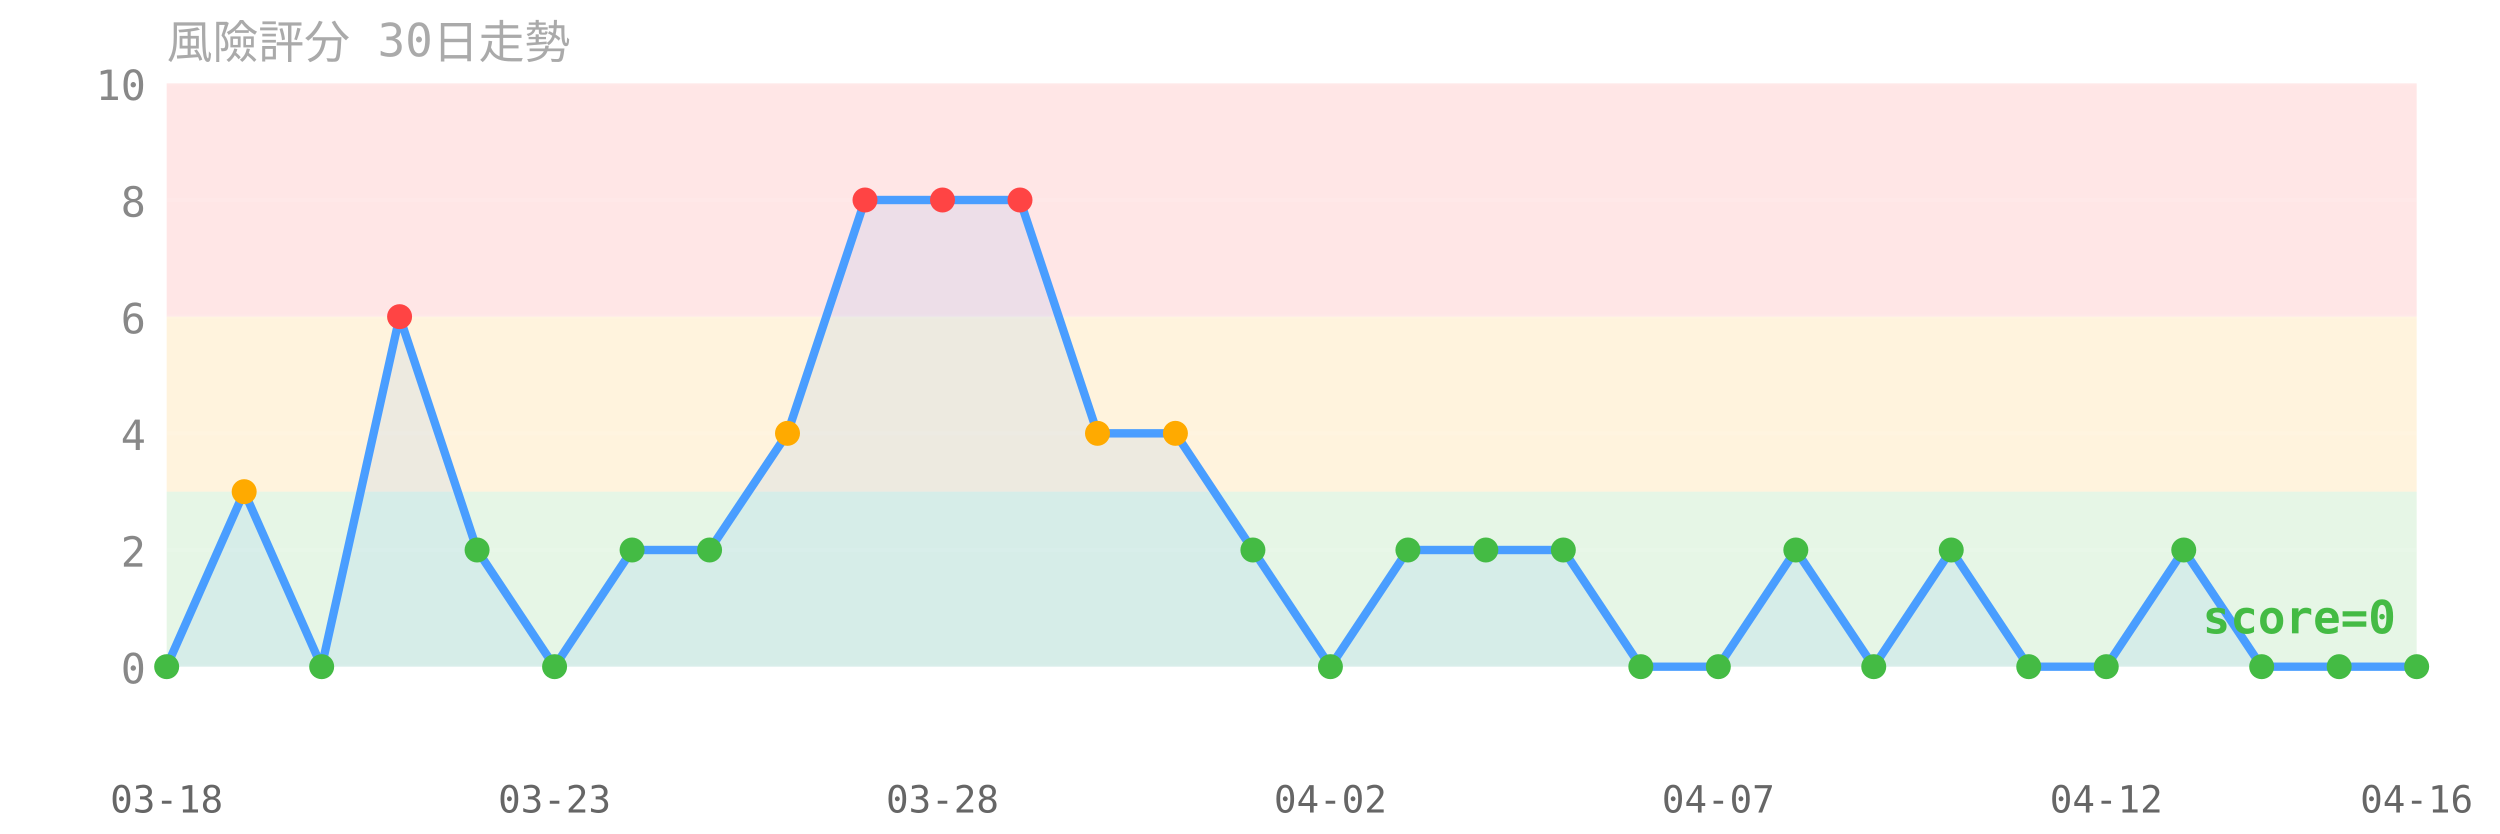
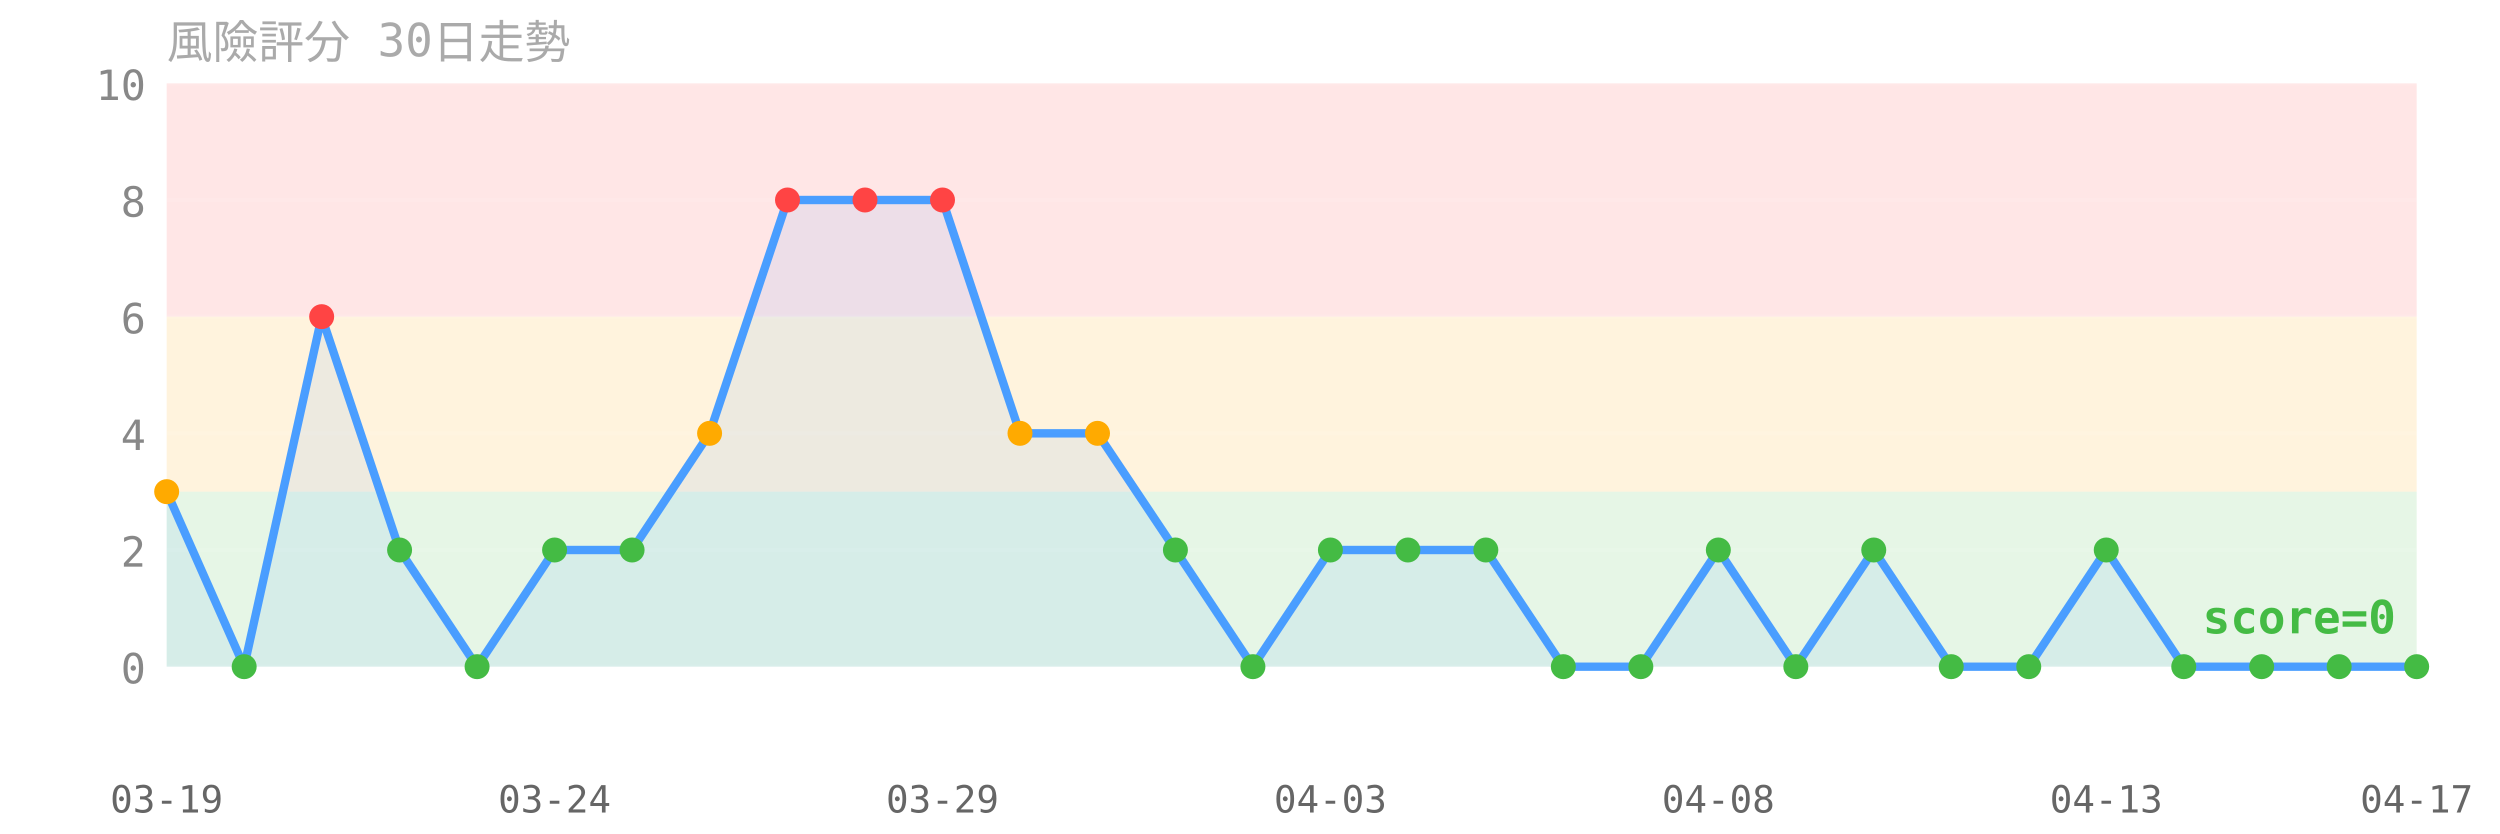
<svg xmlns="http://www.w3.org/2000/svg" width="600" height="200" style="background:#0b0f19;font-family:monospace">
  <rect x="40" y="20.0" width="540" height="56.0" fill="#ff444422" />
  <rect x="40" y="76.0" width="540" height="42.0" fill="#ffaa0022" />
  <rect x="40" y="118.0" width="540" height="42.0" fill="#44bb4422" />
  <line x1="40" y1="160.0" x2="580" y2="160.0" stroke="#ffffff18" stroke-width="1" />
  <text x="35" y="164.0" fill="#888" font-size="10" text-anchor="end">0</text>
  <line x1="40" y1="132.0" x2="580" y2="132.0" stroke="#ffffff18" stroke-width="1" />
  <text x="35" y="136.0" fill="#888" font-size="10" text-anchor="end">2</text>
  <line x1="40" y1="104.0" x2="580" y2="104.0" stroke="#ffffff18" stroke-width="1" />
  <text x="35" y="108.0" fill="#888" font-size="10" text-anchor="end">4</text>
  <line x1="40" y1="76.0" x2="580" y2="76.0" stroke="#ffffff18" stroke-width="1" />
  <text x="35" y="80.0" fill="#888" font-size="10" text-anchor="end">6</text>
  <line x1="40" y1="48.0" x2="580" y2="48.0" stroke="#ffffff18" stroke-width="1" />
  <text x="35" y="52.0" fill="#888" font-size="10" text-anchor="end">8</text>
  <line x1="40" y1="20.0" x2="580" y2="20.0" stroke="#ffffff18" stroke-width="1" />
  <text x="35" y="24.0" fill="#888" font-size="10" text-anchor="end">10</text>
-   <polyline points="40.0,160.0 58.6,118.0 77.2,160.0 95.9,76.0 114.5,132.0 133.1,160.0 151.7,132.0 170.3,132.0 189.0,104.0 207.6,48.0 226.2,48.0 244.8,48.0 263.4,104.0 282.1,104.0 300.7,132.0 319.3,160.0 337.9,132.0 356.6,132.0 375.2,132.0 393.8,160.0 412.4,160.0 431.0,132.0 449.7,160.0 468.3,132.0 486.9,160.0 505.5,160.0 524.1,132.0 542.8,160.0 561.4,160.0 580.0,160.0" fill="none" stroke="#4a9eff" stroke-width="2" stroke-linejoin="round" />
-   <polygon points="40.0,160.0 40.0,160.0 58.6,118.0 77.2,160.0 95.9,76.0 114.5,132.0 133.1,160.0 151.7,132.0 170.3,132.0 189.0,104.0 207.6,48.0 226.2,48.0 244.8,48.0 263.4,104.0 282.1,104.0 300.7,132.0 319.3,160.0 337.9,132.0 356.6,132.0 375.2,132.0 393.8,160.0 412.4,160.0 431.0,132.0 449.7,160.0 468.3,132.0 486.9,160.0 505.5,160.0 524.1,132.0 542.8,160.0 561.4,160.0 580.0,160.0 580.0,160.0" fill="#4a9eff18" />
-   <circle cx="40.0" cy="160.0" r="3" fill="#44bb44" />
-   <circle cx="58.6" cy="118.0" r="3" fill="#ffaa00" />
-   <circle cx="77.2" cy="160.0" r="3" fill="#44bb44" />
-   <circle cx="95.9" cy="76.0" r="3" fill="#ff4444" />
-   <circle cx="114.5" cy="132.0" r="3" fill="#44bb44" />
-   <circle cx="133.1" cy="160.0" r="3" fill="#44bb44" />
+   <polyline points="40.0,118.0 58.6,160.0 77.2,76.0 95.9,132.0 114.5,160.0 133.1,132.0 151.7,132.0 170.3,104.0 189.0,48.0 207.6,48.0 226.2,48.0 244.8,104.0 263.4,104.0 282.1,132.0 300.7,160.0 319.3,132.0 337.9,132.0 356.6,132.0 375.2,160.0 393.8,160.0 412.4,132.0 431.0,160.0 449.7,132.0 468.3,160.0 486.9,160.0 505.5,132.0 524.1,160.0 542.8,160.0 561.4,160.0 580.0,160.0" fill="none" stroke="#4a9eff" stroke-width="2" stroke-linejoin="round" />
+   <polygon points="40.0,160.0 40.0,118.0 58.6,160.0 77.2,76.0 95.9,132.0 114.5,160.0 133.1,132.0 151.7,132.0 170.3,104.0 189.0,48.0 207.6,48.0 226.2,48.0 244.8,104.0 263.4,104.0 282.1,132.0 300.7,160.0 319.3,132.0 337.9,132.0 356.6,132.0 375.2,160.0 393.8,160.0 412.4,132.0 431.0,160.0 449.7,132.0 468.3,160.0 486.9,160.0 505.5,132.0 524.1,160.0 542.8,160.0 561.4,160.0 580.0,160.0 580.0,160.0" fill="#4a9eff18" />
+   <circle cx="40.0" cy="118.0" r="3" fill="#ffaa00" />
+   <circle cx="58.6" cy="160.0" r="3" fill="#44bb44" />
+   <circle cx="77.2" cy="76.0" r="3" fill="#ff4444" />
+   <circle cx="95.9" cy="132.0" r="3" fill="#44bb44" />
+   <circle cx="114.5" cy="160.0" r="3" fill="#44bb44" />
+   <circle cx="133.1" cy="132.0" r="3" fill="#44bb44" />
  <circle cx="151.7" cy="132.0" r="3" fill="#44bb44" />
-   <circle cx="170.3" cy="132.0" r="3" fill="#44bb44" />
-   <circle cx="189.0" cy="104.0" r="3" fill="#ffaa00" />
+   <circle cx="170.3" cy="104.0" r="3" fill="#ffaa00" />
+   <circle cx="189.0" cy="48.0" r="3" fill="#ff4444" />
  <circle cx="207.6" cy="48.0" r="3" fill="#ff4444" />
  <circle cx="226.2" cy="48.0" r="3" fill="#ff4444" />
-   <circle cx="244.8" cy="48.0" r="3" fill="#ff4444" />
+   <circle cx="244.8" cy="104.0" r="3" fill="#ffaa00" />
  <circle cx="263.4" cy="104.0" r="3" fill="#ffaa00" />
-   <circle cx="282.1" cy="104.0" r="3" fill="#ffaa00" />
-   <circle cx="300.7" cy="132.0" r="3" fill="#44bb44" />
-   <circle cx="319.3" cy="160.0" r="3" fill="#44bb44" />
+   <circle cx="282.1" cy="132.0" r="3" fill="#44bb44" />
+   <circle cx="300.7" cy="160.0" r="3" fill="#44bb44" />
+   <circle cx="319.3" cy="132.0" r="3" fill="#44bb44" />
  <circle cx="337.9" cy="132.0" r="3" fill="#44bb44" />
  <circle cx="356.6" cy="132.0" r="3" fill="#44bb44" />
-   <circle cx="375.2" cy="132.0" r="3" fill="#44bb44" />
+   <circle cx="375.2" cy="160.0" r="3" fill="#44bb44" />
  <circle cx="393.8" cy="160.0" r="3" fill="#44bb44" />
-   <circle cx="412.4" cy="160.0" r="3" fill="#44bb44" />
-   <circle cx="431.0" cy="132.0" r="3" fill="#44bb44" />
-   <circle cx="449.7" cy="160.0" r="3" fill="#44bb44" />
-   <circle cx="468.3" cy="132.0" r="3" fill="#44bb44" />
+   <circle cx="412.4" cy="132.0" r="3" fill="#44bb44" />
+   <circle cx="431.0" cy="160.0" r="3" fill="#44bb44" />
+   <circle cx="449.7" cy="132.0" r="3" fill="#44bb44" />
+   <circle cx="468.3" cy="160.0" r="3" fill="#44bb44" />
  <circle cx="486.9" cy="160.0" r="3" fill="#44bb44" />
-   <circle cx="505.5" cy="160.0" r="3" fill="#44bb44" />
-   <circle cx="524.1" cy="132.0" r="3" fill="#44bb44" />
+   <circle cx="505.5" cy="132.0" r="3" fill="#44bb44" />
+   <circle cx="524.1" cy="160.0" r="3" fill="#44bb44" />
  <circle cx="542.8" cy="160.0" r="3" fill="#44bb44" />
  <circle cx="561.4" cy="160.0" r="3" fill="#44bb44" />
  <circle cx="580.0" cy="160.0" r="3" fill="#44bb44" />
-   <text x="40.0" y="195" fill="#666" font-size="9" text-anchor="middle">03-18</text>
-   <text x="133.1" y="195" fill="#666" font-size="9" text-anchor="middle">03-23</text>
-   <text x="226.2" y="195" fill="#666" font-size="9" text-anchor="middle">03-28</text>
-   <text x="319.3" y="195" fill="#666" font-size="9" text-anchor="middle">04-02</text>
-   <text x="412.4" y="195" fill="#666" font-size="9" text-anchor="middle">04-07</text>
-   <text x="505.5" y="195" fill="#666" font-size="9" text-anchor="middle">04-12</text>
-   <text x="580.0" y="195" fill="#666" font-size="9" text-anchor="middle">04-16</text>
+   <text x="40.0" y="195" fill="#666" font-size="9" text-anchor="middle">03-19</text>
+   <text x="133.1" y="195" fill="#666" font-size="9" text-anchor="middle">03-24</text>
+   <text x="226.2" y="195" fill="#666" font-size="9" text-anchor="middle">03-29</text>
+   <text x="319.3" y="195" fill="#666" font-size="9" text-anchor="middle">04-03</text>
+   <text x="412.4" y="195" fill="#666" font-size="9" text-anchor="middle">04-08</text>
+   <text x="505.5" y="195" fill="#666" font-size="9" text-anchor="middle">04-13</text>
+   <text x="580.0" y="195" fill="#666" font-size="9" text-anchor="middle">04-17</text>
  <text x="575.0" y="152.0" fill="#44bb44" font-size="11" text-anchor="end" font-weight="bold">score=0</text>
  <text x="40" y="14" fill="#aaa" font-size="11">風險評分 30日走勢</text>
</svg>
